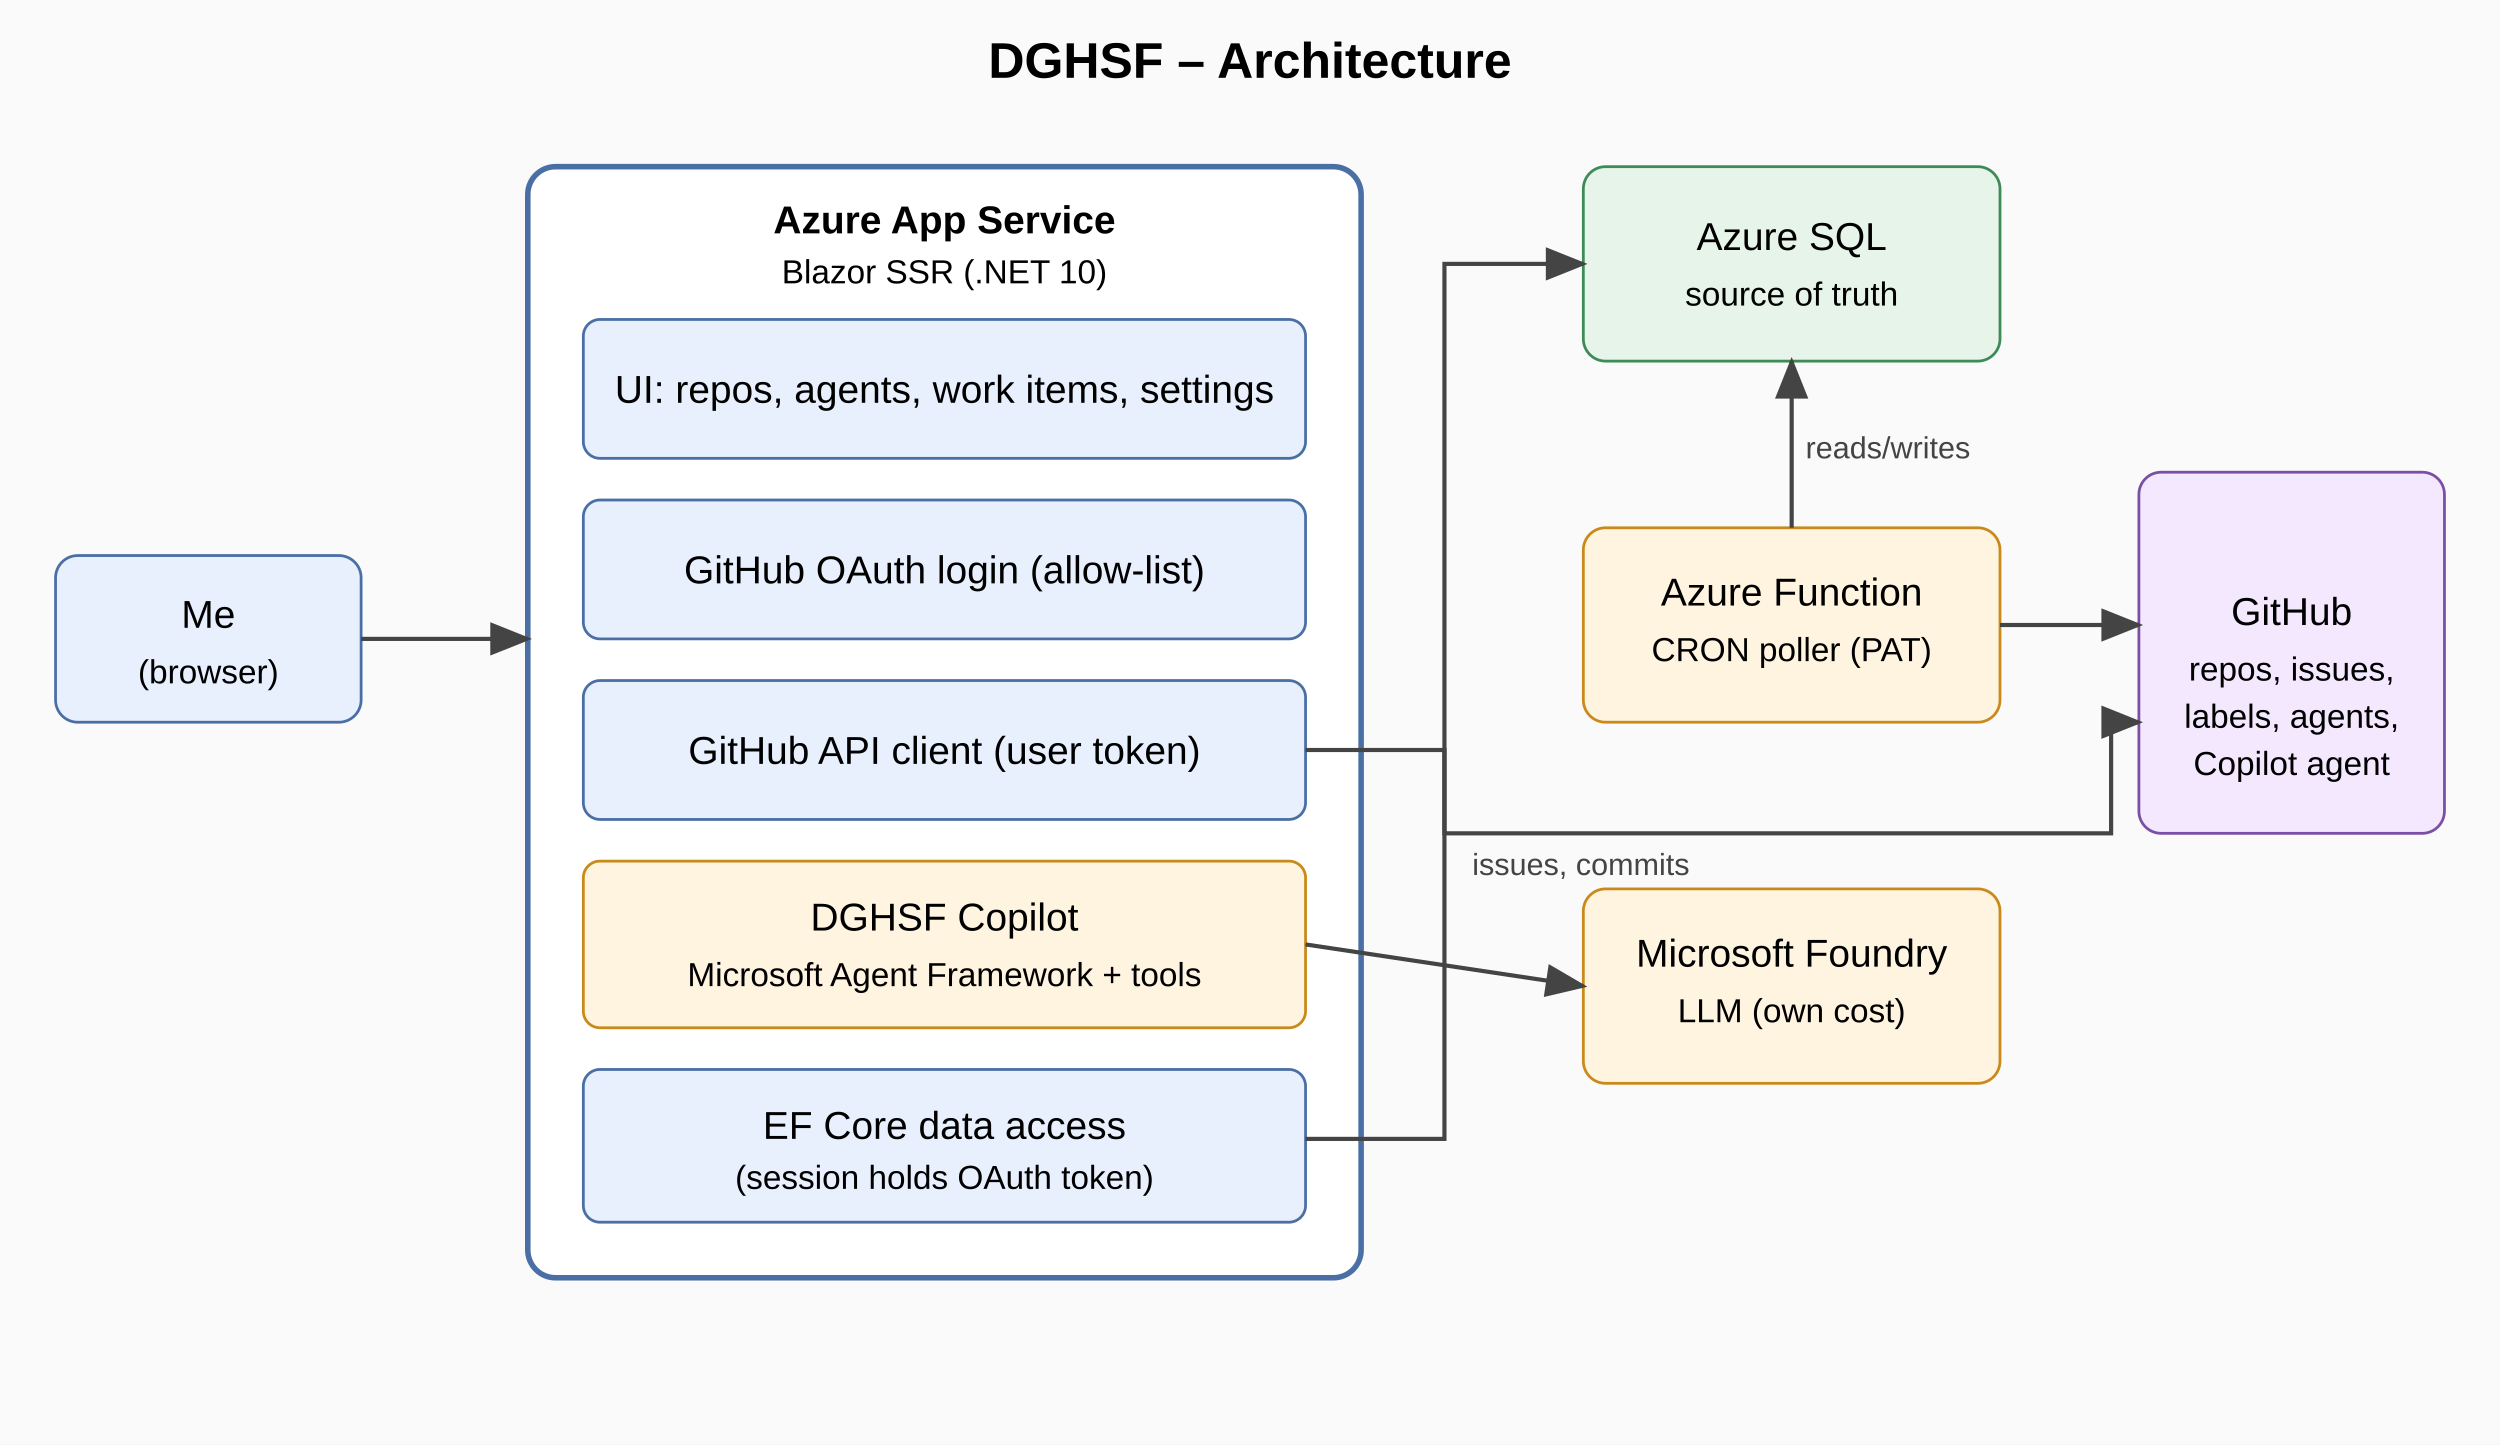
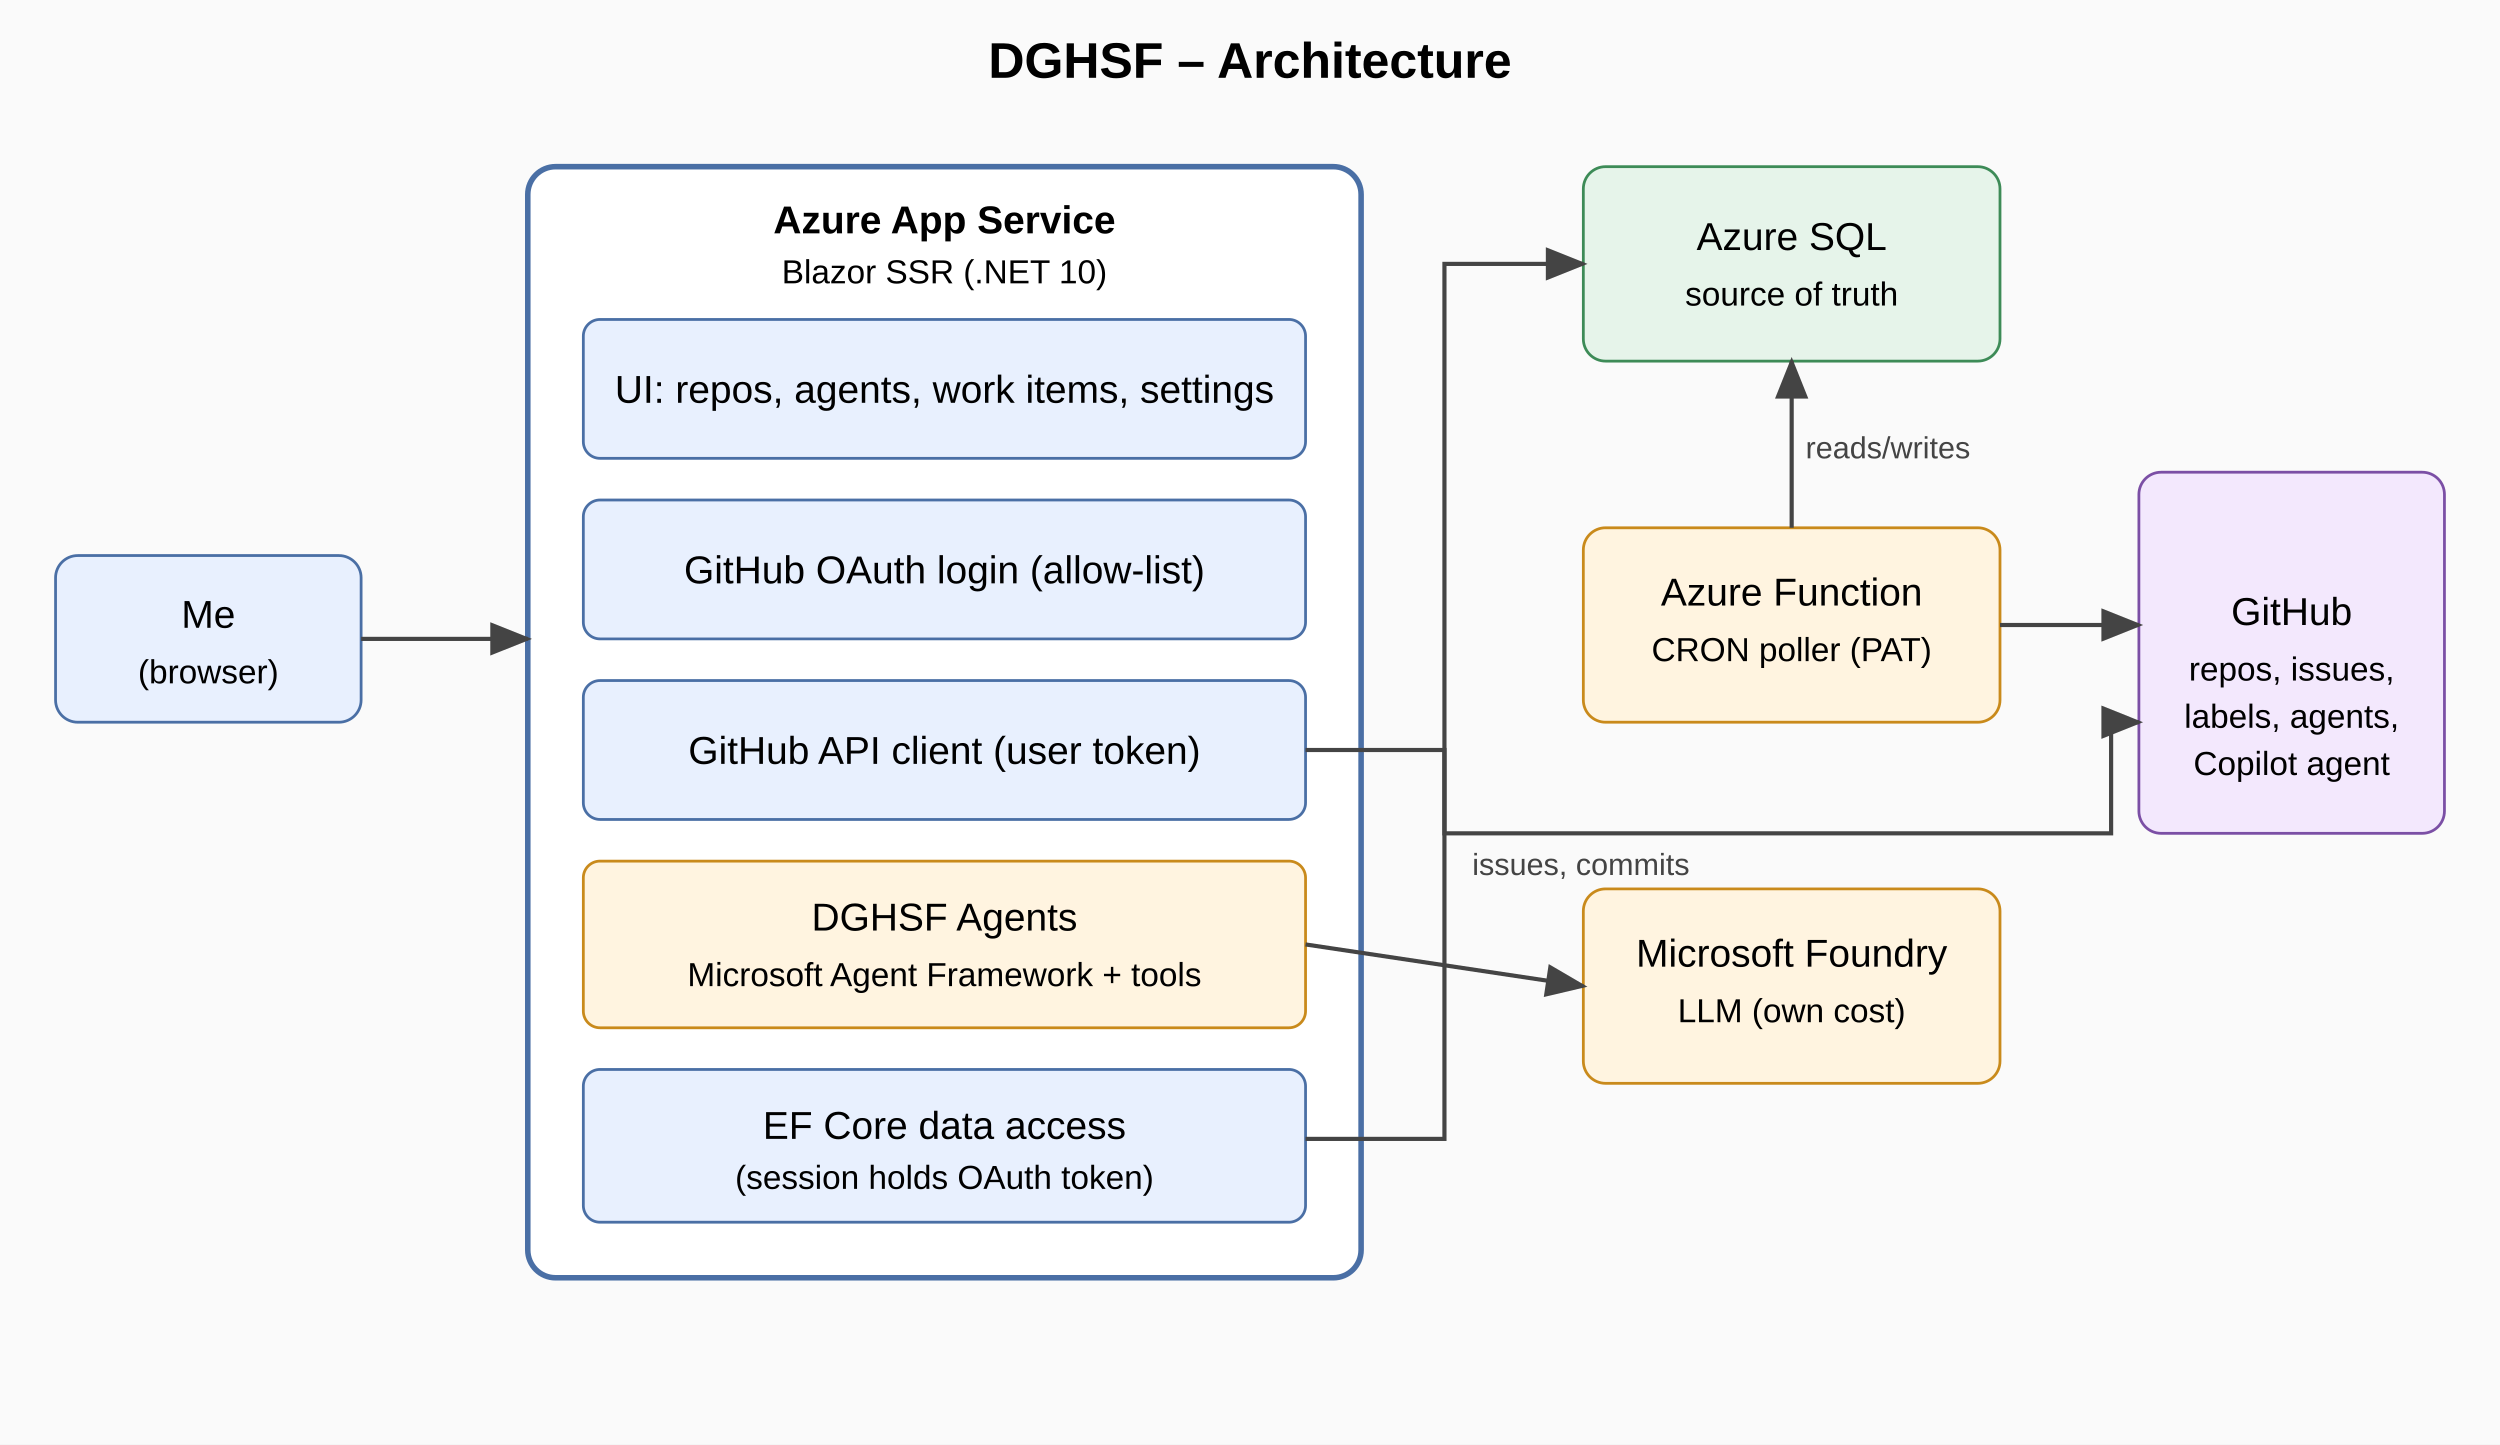
<svg xmlns="http://www.w3.org/2000/svg" viewBox="0 0 900 520" font-family="Segoe UI, Arial, sans-serif" font-size="14">
  <defs>
    <marker id="a" markerWidth="10" markerHeight="8" refX="9" refY="4" orient="auto">
      <path d="M0,0 L10,4 L0,8 z" fill="#444" />
    </marker>
  </defs>
  <rect width="900" height="520" fill="#fafafa" />
  <text x="450" y="28" text-anchor="middle" font-size="18" font-weight="bold">DGHSF – Architecture</text>
  <rect x="20" y="200" width="110" height="60" rx="8" fill="#e8f0fe" stroke="#4a6fa5" />
  <text x="75" y="226" text-anchor="middle">Me</text>
  <text x="75" y="246" text-anchor="middle" font-size="12">(browser)</text>
  <rect x="190" y="60" width="300" height="400" rx="10" fill="#fff" stroke="#4a6fa5" stroke-width="2" />
  <text x="340" y="84" text-anchor="middle" font-weight="bold">Azure App Service</text>
  <text x="340" y="102" text-anchor="middle" font-size="12">Blazor SSR (.NET 10)</text>
  <rect x="210" y="115" width="260" height="50" rx="6" fill="#e8f0fe" stroke="#4a6fa5" />
  <text x="340" y="145" text-anchor="middle">UI: repos, agents, work items, settings</text>
  <rect x="210" y="180" width="260" height="50" rx="6" fill="#e8f0fe" stroke="#4a6fa5" />
  <text x="340" y="210" text-anchor="middle">GitHub OAuth login (allow-list)</text>
  <rect x="210" y="245" width="260" height="50" rx="6" fill="#e8f0fe" stroke="#4a6fa5" />
  <text x="340" y="275" text-anchor="middle">GitHub API client (user token)</text>
  <rect x="210" y="310" width="260" height="60" rx="6" fill="#fff4e0" stroke="#c98a1b" />
-   <text x="340" y="335" text-anchor="middle">DGHSF Copilot</text>
+   <text x="340" y="335" text-anchor="middle">DGHSF Agents</text>
  <text x="340" y="355" text-anchor="middle" font-size="12">Microsoft Agent Framework + tools</text>
  <rect x="210" y="385" width="260" height="55" rx="6" fill="#e8f0fe" stroke="#4a6fa5" />
  <text x="340" y="410" text-anchor="middle">EF Core data access</text>
  <text x="340" y="428" text-anchor="middle" font-size="12">(session holds OAuth token)</text>
  <rect x="570" y="60" width="150" height="70" rx="8" fill="#e6f4ea" stroke="#3d8b57" />
  <text x="645" y="90" text-anchor="middle">Azure SQL</text>
  <text x="645" y="110" text-anchor="middle" font-size="12">source of truth</text>
  <rect x="570" y="190" width="150" height="70" rx="8" fill="#fff4e0" stroke="#c98a1b" />
  <text x="645" y="218" text-anchor="middle">Azure Function</text>
  <text x="645" y="238" text-anchor="middle" font-size="12">CRON poller (PAT)</text>
  <rect x="570" y="320" width="150" height="70" rx="8" fill="#fff4e0" stroke="#c98a1b" />
  <text x="645" y="348" text-anchor="middle">Microsoft Foundry</text>
  <text x="645" y="368" text-anchor="middle" font-size="12">LLM (own cost)</text>
  <rect x="770" y="170" width="110" height="130" rx="8" fill="#f3e8fd" stroke="#7b4fa5" />
  <text x="825" y="225" text-anchor="middle">GitHub</text>
  <text x="825" y="245" text-anchor="middle" font-size="12">repos, issues,</text>
  <text x="825" y="262" text-anchor="middle" font-size="12">labels, agents,</text>
  <text x="825" y="279" text-anchor="middle" font-size="12">Copilot agent</text>
  <g stroke="#444" stroke-width="1.5" fill="none" marker-end="url(#a)">
    <path d="M130,230 L190,230" />
    <path d="M470,410 L520,410 L520,95 L570,95" />
    <path d="M470,270 L520,270 L520,300 L760,300 L760,260 L770,260" />
    <path d="M470,340 L570,355" />
    <path d="M720,225 L770,225" />
    <path d="M645,190 L645,130" />
  </g>
  <text x="650" y="165" font-size="11" fill="#444">reads/writes</text>
  <text x="530" y="315" font-size="11" fill="#444">issues, commits</text>
</svg>
